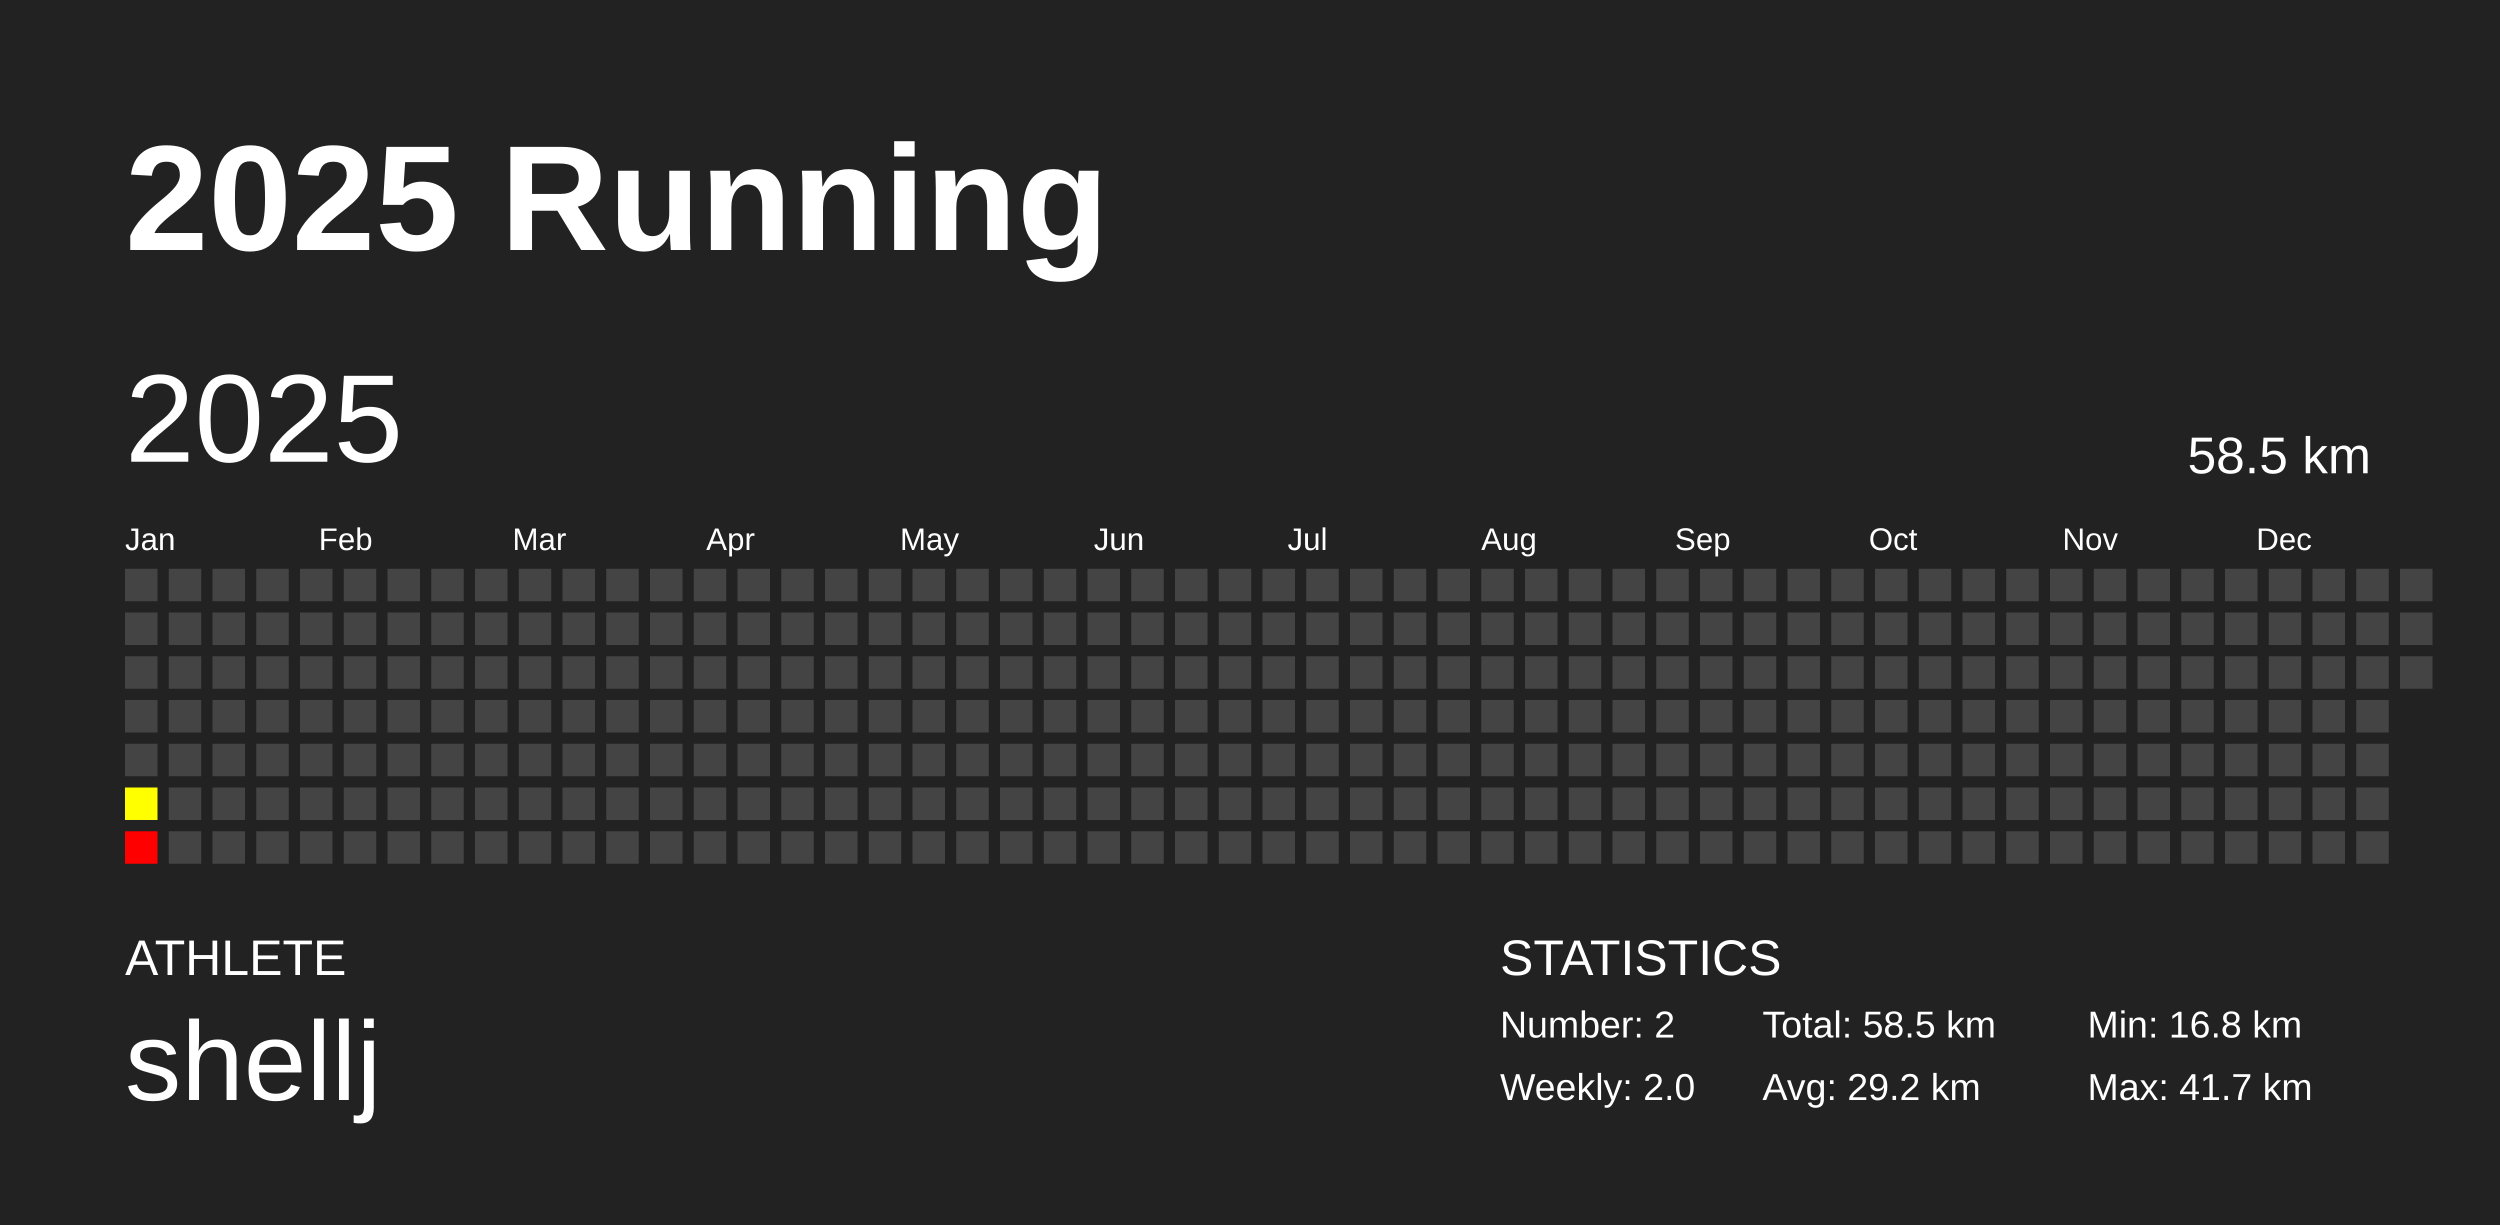
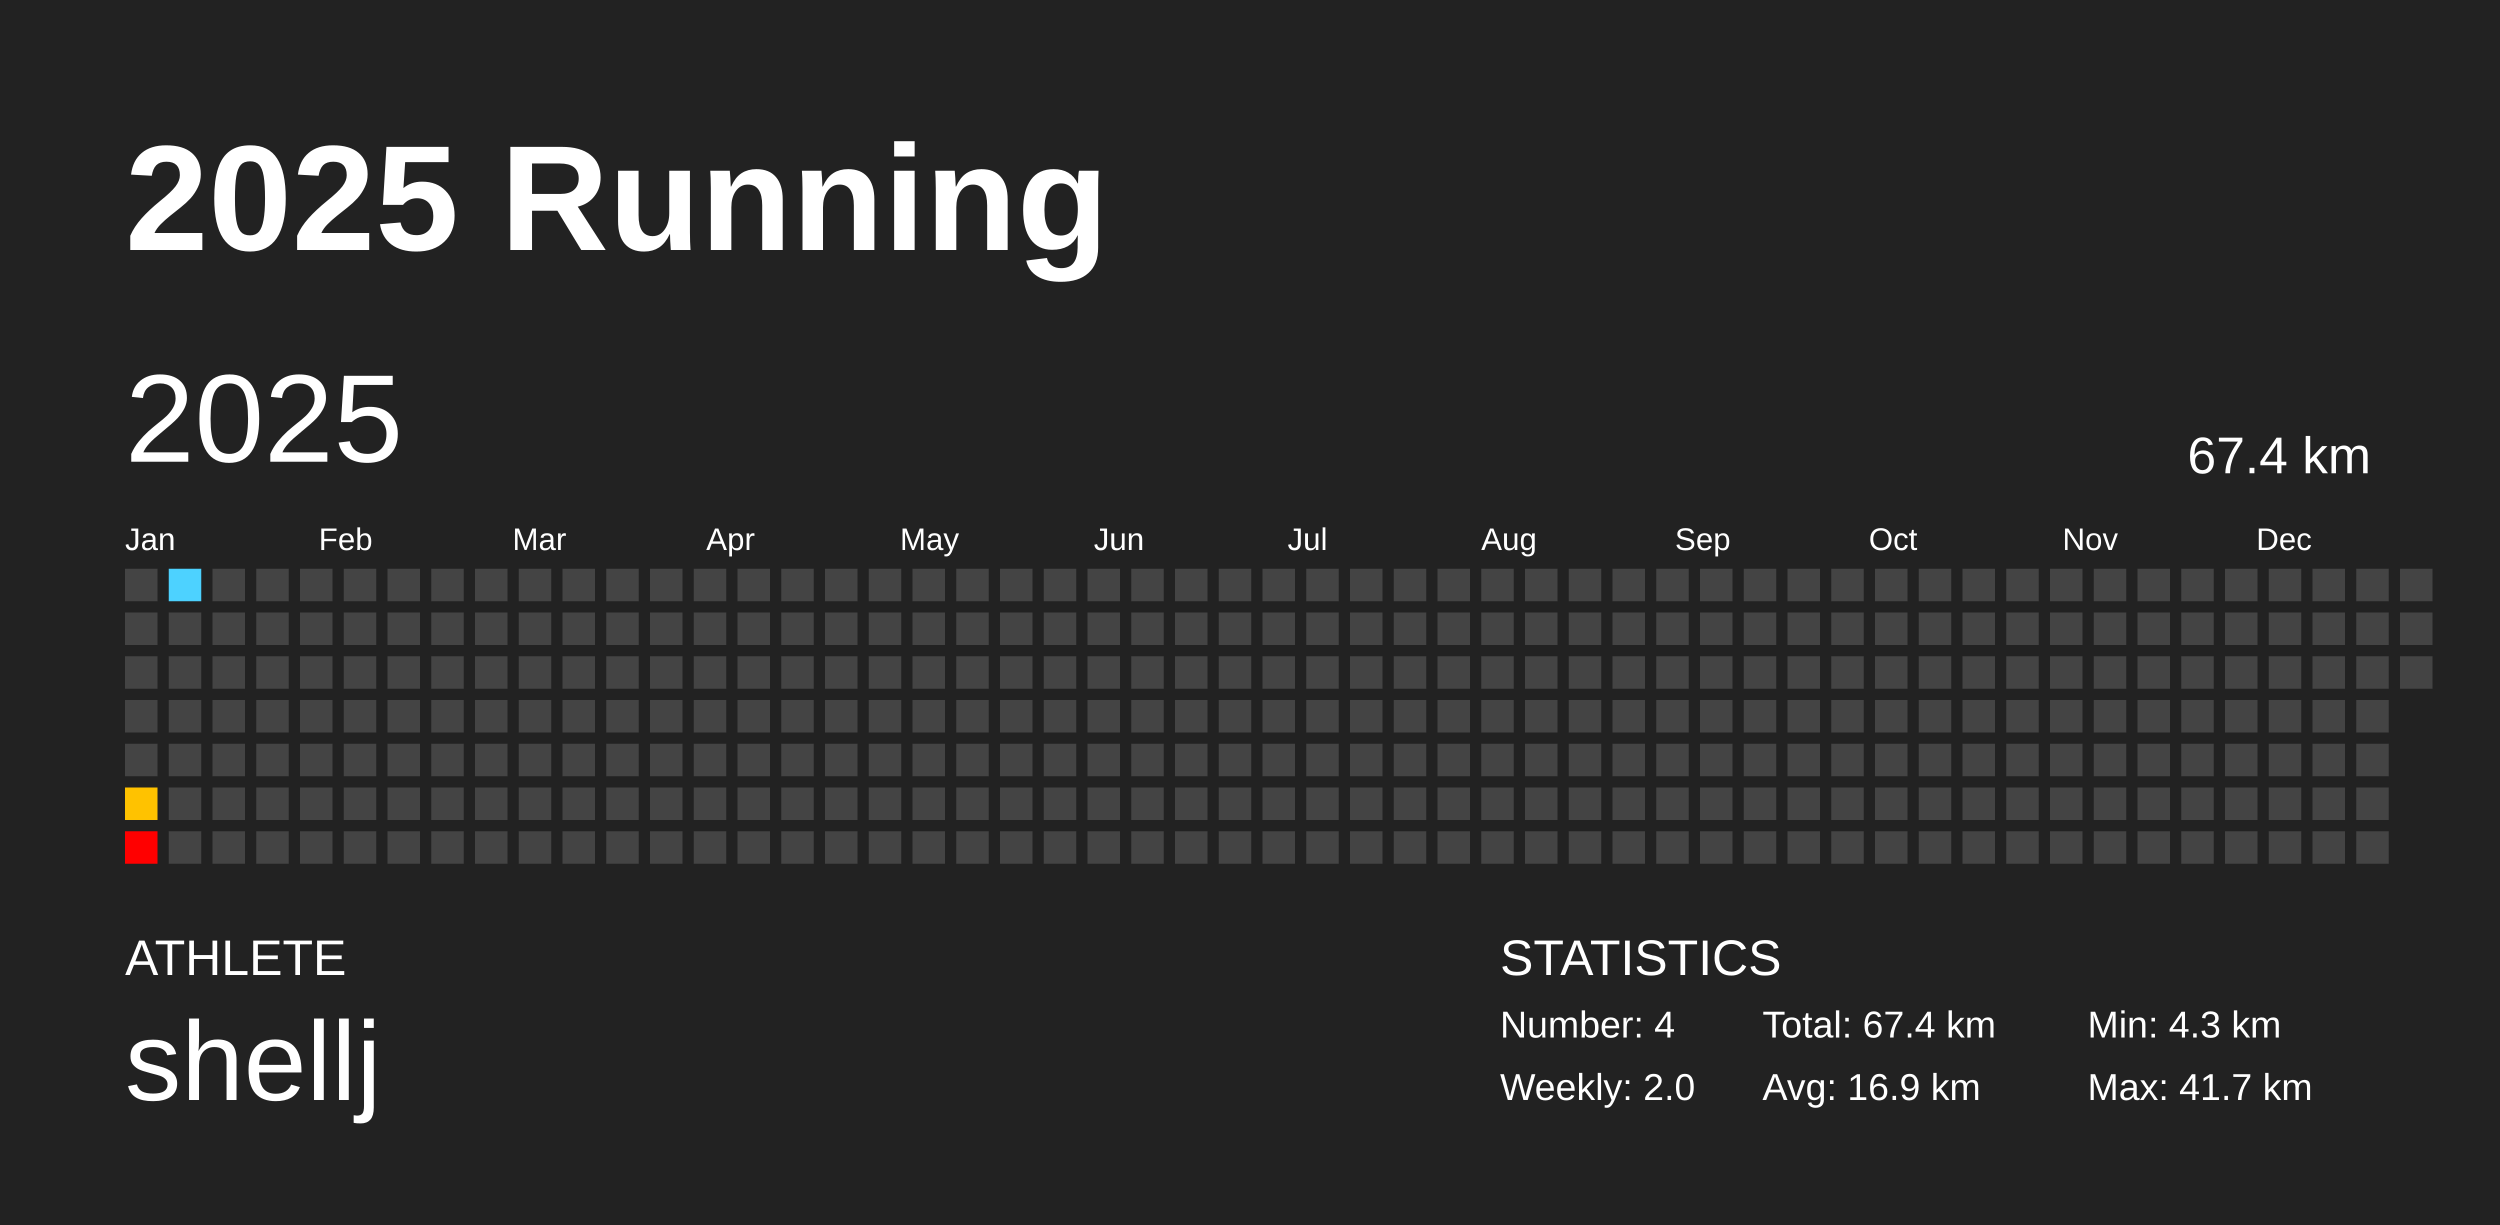
<svg xmlns="http://www.w3.org/2000/svg" baseProfile="full" height="98mm" version="1.1" viewBox="0,0,200,98" width="200mm">
  <defs />
  <rect fill="#222222" height="98" width="200" x="0" y="0" />
  <text fill="#FFFFFF" style="font-size:12px; font-family:Arial; font-weight:bold;" x="10" y="20">2025 Running</text>
  <text fill="#FFFFFF" style="font-size:4px; font-family:Arial" x="10" y="78">ATHLETE</text>
  <text fill="#FFFFFF" style="font-size:9px; font-family:Arial" x="10" y="88">shellj</text>
  <text fill="#FFFFFF" style="font-size:4px; font-family:Arial" x="120" y="78">STATISTICS</text>
-   <text fill="#FFFFFF" style="font-size:3px; font-family:Arial" x="120" y="83">Number: 2</text>
+   <text fill="#FFFFFF" style="font-size:3px; font-family:Arial" x="120" y="83">Number: 4</text>
  <text fill="#FFFFFF" style="font-size:3px; font-family:Arial" x="120" y="88">Weekly: 2.0</text>
-   <text fill="#FFFFFF" style="font-size:3px; font-family:Arial" x="141" y="83">Total: 58.5 km</text>
-   <text fill="#FFFFFF" style="font-size:3px; font-family:Arial" x="141" y="88">Avg: 29.2 km</text>
-   <text fill="#FFFFFF" style="font-size:3px; font-family:Arial" x="167" y="83">Min: 16.8 km</text>
+   <text fill="#FFFFFF" style="font-size:3px; font-family:Arial" x="141" y="83">Total: 67.4 km</text>
+   <text fill="#FFFFFF" style="font-size:3px; font-family:Arial" x="141" y="88">Avg: 16.9 km</text>
+   <text fill="#FFFFFF" style="font-size:3px; font-family:Arial" x="167" y="83">Min: 4.3 km</text>
  <text fill="#FFFFFF" style="font-size:3px; font-family:Arial" x="167" y="88">Max: 41.7 km</text>
  <text dominant-baseline="hanging" fill="#FFFFFF" style="font-size:10.0px; font-family:Arial;" x="10" y="30">2025</text>
-   <text dominant-baseline="hanging" fill="#FFFFFF" style="font-size:4.125px; font-family:Arial;" x="175" y="35">58.5 km</text>
+   <text dominant-baseline="hanging" fill="#FFFFFF" style="font-size:4.125px; font-family:Arial;" x="175" y="35">67.4 km</text>
  <text fill="#FFFFFF" style="font-size:2.5px; font-family:Arial" x="10.0" y="44">Jan</text>
  <text fill="#FFFFFF" style="font-size:2.5px; font-family:Arial" x="25.5" y="44">Feb</text>
  <text fill="#FFFFFF" style="font-size:2.5px; font-family:Arial" x="41.0" y="44">Mar</text>
  <text fill="#FFFFFF" style="font-size:2.5px; font-family:Arial" x="56.5" y="44">Apr</text>
  <text fill="#FFFFFF" style="font-size:2.5px; font-family:Arial" x="72.0" y="44">May</text>
  <text fill="#FFFFFF" style="font-size:2.5px; font-family:Arial" x="87.5" y="44">Jun</text>
  <text fill="#FFFFFF" style="font-size:2.5px; font-family:Arial" x="103.0" y="44">Jul</text>
  <text fill="#FFFFFF" style="font-size:2.5px; font-family:Arial" x="118.5" y="44">Aug</text>
  <text fill="#FFFFFF" style="font-size:2.5px; font-family:Arial" x="134.0" y="44">Sep</text>
  <text fill="#FFFFFF" style="font-size:2.5px; font-family:Arial" x="149.5" y="44">Oct</text>
  <text fill="#FFFFFF" style="font-size:2.5px; font-family:Arial" x="165.0" y="44">Nov</text>
  <text fill="#FFFFFF" style="font-size:2.5px; font-family:Arial" x="180.5" y="44">Dec</text>
  <rect fill="#444444" height="2.6" width="2.6" x="10.0" y="45.5" />
  <rect fill="#444444" height="2.6" width="2.6" x="10.0" y="49.0" />
  <rect fill="#444444" height="2.6" width="2.6" x="10.0" y="52.5" />
  <rect fill="#444444" height="2.6" width="2.6" x="10.0" y="56.0" />
  <rect fill="#444444" height="2.6" width="2.6" x="10.0" y="59.5" />
-   <rect fill="#ffff00" height="2.6" width="2.6" x="10.0" y="63.0" />
+   <rect fill="#ffc200" height="2.6" width="2.6" x="10.0" y="63.0" />
  <rect fill="red" height="2.6" width="2.6" x="10.0" y="66.5" />
-   <rect fill="#444444" height="2.6" width="2.6" x="13.5" y="45.5" />
+   <rect fill="#4dd2ff" height="2.6" width="2.6" x="13.5" y="45.5" />
  <rect fill="#444444" height="2.6" width="2.6" x="13.5" y="49.0" />
  <rect fill="#444444" height="2.6" width="2.6" x="13.5" y="52.5" />
  <rect fill="#444444" height="2.6" width="2.6" x="13.5" y="56.0" />
  <rect fill="#444444" height="2.6" width="2.6" x="13.5" y="59.5" />
  <rect fill="#444444" height="2.6" width="2.6" x="13.5" y="63.0" />
  <rect fill="#444444" height="2.6" width="2.6" x="13.5" y="66.5" />
  <rect fill="#444444" height="2.6" width="2.6" x="17.0" y="45.5" />
  <rect fill="#444444" height="2.6" width="2.6" x="17.0" y="49.0" />
  <rect fill="#444444" height="2.6" width="2.6" x="17.0" y="52.5" />
  <rect fill="#444444" height="2.6" width="2.6" x="17.0" y="56.0" />
  <rect fill="#444444" height="2.6" width="2.6" x="17.0" y="59.5" />
  <rect fill="#444444" height="2.6" width="2.6" x="17.0" y="63.0" />
  <rect fill="#444444" height="2.6" width="2.6" x="17.0" y="66.5" />
  <rect fill="#444444" height="2.6" width="2.6" x="20.5" y="45.5" />
  <rect fill="#444444" height="2.6" width="2.6" x="20.5" y="49.0" />
  <rect fill="#444444" height="2.6" width="2.6" x="20.5" y="52.5" />
  <rect fill="#444444" height="2.6" width="2.6" x="20.5" y="56.0" />
  <rect fill="#444444" height="2.6" width="2.6" x="20.5" y="59.5" />
  <rect fill="#444444" height="2.6" width="2.6" x="20.5" y="63.0" />
  <rect fill="#444444" height="2.6" width="2.6" x="20.5" y="66.5" />
  <rect fill="#444444" height="2.6" width="2.6" x="24.0" y="45.5" />
  <rect fill="#444444" height="2.6" width="2.6" x="24.0" y="49.0" />
  <rect fill="#444444" height="2.6" width="2.6" x="24.0" y="52.5" />
  <rect fill="#444444" height="2.6" width="2.6" x="24.0" y="56.0" />
  <rect fill="#444444" height="2.6" width="2.6" x="24.0" y="59.5" />
  <rect fill="#444444" height="2.6" width="2.6" x="24.0" y="63.0" />
  <rect fill="#444444" height="2.6" width="2.6" x="24.0" y="66.5" />
  <rect fill="#444444" height="2.6" width="2.6" x="27.5" y="45.5" />
  <rect fill="#444444" height="2.6" width="2.6" x="27.5" y="49.0" />
  <rect fill="#444444" height="2.6" width="2.6" x="27.5" y="52.5" />
  <rect fill="#444444" height="2.6" width="2.6" x="27.5" y="56.0" />
  <rect fill="#444444" height="2.6" width="2.6" x="27.5" y="59.5" />
  <rect fill="#444444" height="2.6" width="2.6" x="27.5" y="63.0" />
  <rect fill="#444444" height="2.6" width="2.6" x="27.5" y="66.5" />
  <rect fill="#444444" height="2.6" width="2.6" x="31.0" y="45.5" />
  <rect fill="#444444" height="2.6" width="2.6" x="31.0" y="49.0" />
  <rect fill="#444444" height="2.6" width="2.6" x="31.0" y="52.5" />
  <rect fill="#444444" height="2.6" width="2.6" x="31.0" y="56.0" />
  <rect fill="#444444" height="2.6" width="2.6" x="31.0" y="59.5" />
  <rect fill="#444444" height="2.6" width="2.6" x="31.0" y="63.0" />
  <rect fill="#444444" height="2.6" width="2.6" x="31.0" y="66.5" />
  <rect fill="#444444" height="2.6" width="2.6" x="34.5" y="45.5" />
  <rect fill="#444444" height="2.6" width="2.6" x="34.5" y="49.0" />
  <rect fill="#444444" height="2.6" width="2.6" x="34.5" y="52.5" />
  <rect fill="#444444" height="2.6" width="2.6" x="34.5" y="56.0" />
  <rect fill="#444444" height="2.6" width="2.6" x="34.5" y="59.5" />
  <rect fill="#444444" height="2.6" width="2.6" x="34.5" y="63.0" />
  <rect fill="#444444" height="2.6" width="2.6" x="34.5" y="66.5" />
  <rect fill="#444444" height="2.6" width="2.6" x="38.0" y="45.5" />
  <rect fill="#444444" height="2.6" width="2.6" x="38.0" y="49.0" />
  <rect fill="#444444" height="2.6" width="2.6" x="38.0" y="52.5" />
  <rect fill="#444444" height="2.6" width="2.6" x="38.0" y="56.0" />
  <rect fill="#444444" height="2.6" width="2.6" x="38.0" y="59.5" />
  <rect fill="#444444" height="2.6" width="2.6" x="38.0" y="63.0" />
  <rect fill="#444444" height="2.6" width="2.6" x="38.0" y="66.5" />
  <rect fill="#444444" height="2.6" width="2.6" x="41.5" y="45.5" />
  <rect fill="#444444" height="2.6" width="2.6" x="41.5" y="49.0" />
  <rect fill="#444444" height="2.6" width="2.6" x="41.5" y="52.5" />
  <rect fill="#444444" height="2.6" width="2.6" x="41.5" y="56.0" />
  <rect fill="#444444" height="2.6" width="2.6" x="41.5" y="59.5" />
  <rect fill="#444444" height="2.6" width="2.6" x="41.5" y="63.0" />
  <rect fill="#444444" height="2.6" width="2.6" x="41.5" y="66.5" />
  <rect fill="#444444" height="2.6" width="2.6" x="45.0" y="45.5" />
  <rect fill="#444444" height="2.6" width="2.6" x="45.0" y="49.0" />
  <rect fill="#444444" height="2.6" width="2.6" x="45.0" y="52.5" />
  <rect fill="#444444" height="2.6" width="2.6" x="45.0" y="56.0" />
  <rect fill="#444444" height="2.6" width="2.6" x="45.0" y="59.5" />
  <rect fill="#444444" height="2.6" width="2.6" x="45.0" y="63.0" />
  <rect fill="#444444" height="2.6" width="2.6" x="45.0" y="66.5" />
  <rect fill="#444444" height="2.6" width="2.6" x="48.5" y="45.5" />
  <rect fill="#444444" height="2.6" width="2.6" x="48.5" y="49.0" />
  <rect fill="#444444" height="2.6" width="2.6" x="48.5" y="52.5" />
  <rect fill="#444444" height="2.6" width="2.6" x="48.5" y="56.0" />
  <rect fill="#444444" height="2.6" width="2.6" x="48.5" y="59.5" />
  <rect fill="#444444" height="2.6" width="2.6" x="48.5" y="63.0" />
  <rect fill="#444444" height="2.6" width="2.6" x="48.5" y="66.5" />
  <rect fill="#444444" height="2.6" width="2.6" x="52.0" y="45.5" />
  <rect fill="#444444" height="2.6" width="2.6" x="52.0" y="49.0" />
  <rect fill="#444444" height="2.6" width="2.6" x="52.0" y="52.5" />
  <rect fill="#444444" height="2.6" width="2.6" x="52.0" y="56.0" />
  <rect fill="#444444" height="2.6" width="2.6" x="52.0" y="59.5" />
  <rect fill="#444444" height="2.6" width="2.6" x="52.0" y="63.0" />
  <rect fill="#444444" height="2.6" width="2.6" x="52.0" y="66.5" />
  <rect fill="#444444" height="2.6" width="2.6" x="55.5" y="45.5" />
  <rect fill="#444444" height="2.6" width="2.6" x="55.5" y="49.0" />
  <rect fill="#444444" height="2.6" width="2.6" x="55.5" y="52.5" />
  <rect fill="#444444" height="2.6" width="2.6" x="55.5" y="56.0" />
  <rect fill="#444444" height="2.6" width="2.6" x="55.5" y="59.5" />
  <rect fill="#444444" height="2.6" width="2.6" x="55.5" y="63.0" />
  <rect fill="#444444" height="2.6" width="2.6" x="55.5" y="66.5" />
  <rect fill="#444444" height="2.6" width="2.6" x="59.0" y="45.5" />
  <rect fill="#444444" height="2.6" width="2.6" x="59.0" y="49.0" />
  <rect fill="#444444" height="2.6" width="2.6" x="59.0" y="52.5" />
  <rect fill="#444444" height="2.6" width="2.6" x="59.0" y="56.0" />
  <rect fill="#444444" height="2.6" width="2.6" x="59.0" y="59.5" />
  <rect fill="#444444" height="2.6" width="2.6" x="59.0" y="63.0" />
  <rect fill="#444444" height="2.6" width="2.6" x="59.0" y="66.5" />
  <rect fill="#444444" height="2.6" width="2.6" x="62.5" y="45.5" />
  <rect fill="#444444" height="2.6" width="2.6" x="62.5" y="49.0" />
  <rect fill="#444444" height="2.6" width="2.6" x="62.5" y="52.5" />
  <rect fill="#444444" height="2.6" width="2.6" x="62.5" y="56.0" />
  <rect fill="#444444" height="2.6" width="2.6" x="62.5" y="59.5" />
  <rect fill="#444444" height="2.6" width="2.6" x="62.5" y="63.0" />
  <rect fill="#444444" height="2.6" width="2.6" x="62.5" y="66.5" />
  <rect fill="#444444" height="2.6" width="2.6" x="66.0" y="45.5" />
  <rect fill="#444444" height="2.6" width="2.6" x="66.0" y="49.0" />
  <rect fill="#444444" height="2.6" width="2.6" x="66.0" y="52.5" />
  <rect fill="#444444" height="2.6" width="2.6" x="66.0" y="56.0" />
  <rect fill="#444444" height="2.6" width="2.6" x="66.0" y="59.5" />
  <rect fill="#444444" height="2.6" width="2.6" x="66.0" y="63.0" />
  <rect fill="#444444" height="2.6" width="2.6" x="66.0" y="66.5" />
  <rect fill="#444444" height="2.6" width="2.6" x="69.5" y="45.5" />
  <rect fill="#444444" height="2.6" width="2.6" x="69.5" y="49.0" />
  <rect fill="#444444" height="2.6" width="2.6" x="69.5" y="52.5" />
  <rect fill="#444444" height="2.6" width="2.6" x="69.5" y="56.0" />
  <rect fill="#444444" height="2.6" width="2.6" x="69.5" y="59.5" />
  <rect fill="#444444" height="2.6" width="2.6" x="69.5" y="63.0" />
  <rect fill="#444444" height="2.6" width="2.6" x="69.5" y="66.5" />
  <rect fill="#444444" height="2.6" width="2.6" x="73.0" y="45.5" />
  <rect fill="#444444" height="2.6" width="2.6" x="73.0" y="49.0" />
  <rect fill="#444444" height="2.6" width="2.6" x="73.0" y="52.5" />
  <rect fill="#444444" height="2.6" width="2.6" x="73.0" y="56.0" />
  <rect fill="#444444" height="2.6" width="2.6" x="73.0" y="59.5" />
  <rect fill="#444444" height="2.6" width="2.6" x="73.0" y="63.0" />
  <rect fill="#444444" height="2.6" width="2.6" x="73.0" y="66.5" />
  <rect fill="#444444" height="2.6" width="2.6" x="76.5" y="45.5" />
  <rect fill="#444444" height="2.6" width="2.6" x="76.5" y="49.0" />
  <rect fill="#444444" height="2.6" width="2.6" x="76.5" y="52.5" />
  <rect fill="#444444" height="2.6" width="2.6" x="76.5" y="56.0" />
  <rect fill="#444444" height="2.6" width="2.6" x="76.5" y="59.5" />
  <rect fill="#444444" height="2.6" width="2.6" x="76.5" y="63.0" />
  <rect fill="#444444" height="2.6" width="2.6" x="76.5" y="66.5" />
  <rect fill="#444444" height="2.6" width="2.6" x="80.0" y="45.5" />
  <rect fill="#444444" height="2.6" width="2.6" x="80.0" y="49.0" />
  <rect fill="#444444" height="2.6" width="2.6" x="80.0" y="52.5" />
  <rect fill="#444444" height="2.6" width="2.6" x="80.0" y="56.0" />
  <rect fill="#444444" height="2.6" width="2.6" x="80.0" y="59.5" />
  <rect fill="#444444" height="2.6" width="2.6" x="80.0" y="63.0" />
  <rect fill="#444444" height="2.6" width="2.6" x="80.0" y="66.5" />
  <rect fill="#444444" height="2.6" width="2.6" x="83.5" y="45.5" />
  <rect fill="#444444" height="2.6" width="2.6" x="83.5" y="49.0" />
  <rect fill="#444444" height="2.6" width="2.6" x="83.5" y="52.5" />
  <rect fill="#444444" height="2.6" width="2.6" x="83.5" y="56.0" />
  <rect fill="#444444" height="2.6" width="2.6" x="83.5" y="59.5" />
  <rect fill="#444444" height="2.6" width="2.6" x="83.5" y="63.0" />
  <rect fill="#444444" height="2.6" width="2.6" x="83.5" y="66.5" />
  <rect fill="#444444" height="2.6" width="2.6" x="87.0" y="45.5" />
  <rect fill="#444444" height="2.6" width="2.6" x="87.0" y="49.0" />
  <rect fill="#444444" height="2.6" width="2.6" x="87.0" y="52.5" />
  <rect fill="#444444" height="2.6" width="2.6" x="87.0" y="56.0" />
  <rect fill="#444444" height="2.6" width="2.6" x="87.0" y="59.5" />
  <rect fill="#444444" height="2.6" width="2.6" x="87.0" y="63.0" />
  <rect fill="#444444" height="2.6" width="2.6" x="87.0" y="66.5" />
  <rect fill="#444444" height="2.6" width="2.6" x="90.5" y="45.5" />
  <rect fill="#444444" height="2.6" width="2.6" x="90.5" y="49.0" />
  <rect fill="#444444" height="2.6" width="2.6" x="90.5" y="52.5" />
  <rect fill="#444444" height="2.6" width="2.6" x="90.5" y="56.0" />
  <rect fill="#444444" height="2.6" width="2.6" x="90.5" y="59.5" />
  <rect fill="#444444" height="2.6" width="2.6" x="90.5" y="63.0" />
  <rect fill="#444444" height="2.6" width="2.6" x="90.5" y="66.5" />
  <rect fill="#444444" height="2.6" width="2.6" x="94.0" y="45.5" />
  <rect fill="#444444" height="2.6" width="2.6" x="94.0" y="49.0" />
  <rect fill="#444444" height="2.6" width="2.6" x="94.0" y="52.5" />
  <rect fill="#444444" height="2.6" width="2.6" x="94.0" y="56.0" />
  <rect fill="#444444" height="2.6" width="2.6" x="94.0" y="59.5" />
  <rect fill="#444444" height="2.6" width="2.6" x="94.0" y="63.0" />
  <rect fill="#444444" height="2.6" width="2.6" x="94.0" y="66.5" />
  <rect fill="#444444" height="2.6" width="2.6" x="97.5" y="45.5" />
  <rect fill="#444444" height="2.6" width="2.6" x="97.5" y="49.0" />
  <rect fill="#444444" height="2.6" width="2.6" x="97.5" y="52.5" />
  <rect fill="#444444" height="2.6" width="2.6" x="97.5" y="56.0" />
  <rect fill="#444444" height="2.6" width="2.6" x="97.5" y="59.5" />
  <rect fill="#444444" height="2.6" width="2.6" x="97.5" y="63.0" />
  <rect fill="#444444" height="2.6" width="2.6" x="97.5" y="66.5" />
  <rect fill="#444444" height="2.6" width="2.6" x="101.0" y="45.5" />
  <rect fill="#444444" height="2.6" width="2.6" x="101.0" y="49.0" />
  <rect fill="#444444" height="2.6" width="2.6" x="101.0" y="52.5" />
  <rect fill="#444444" height="2.6" width="2.6" x="101.0" y="56.0" />
  <rect fill="#444444" height="2.6" width="2.6" x="101.0" y="59.5" />
  <rect fill="#444444" height="2.6" width="2.6" x="101.0" y="63.0" />
  <rect fill="#444444" height="2.6" width="2.6" x="101.0" y="66.5" />
  <rect fill="#444444" height="2.6" width="2.6" x="104.5" y="45.5" />
  <rect fill="#444444" height="2.6" width="2.6" x="104.5" y="49.0" />
  <rect fill="#444444" height="2.6" width="2.6" x="104.5" y="52.5" />
  <rect fill="#444444" height="2.6" width="2.6" x="104.5" y="56.0" />
  <rect fill="#444444" height="2.6" width="2.6" x="104.5" y="59.5" />
  <rect fill="#444444" height="2.6" width="2.6" x="104.5" y="63.0" />
  <rect fill="#444444" height="2.6" width="2.6" x="104.5" y="66.5" />
  <rect fill="#444444" height="2.6" width="2.6" x="108.0" y="45.5" />
  <rect fill="#444444" height="2.6" width="2.6" x="108.0" y="49.0" />
  <rect fill="#444444" height="2.6" width="2.6" x="108.0" y="52.5" />
  <rect fill="#444444" height="2.6" width="2.6" x="108.0" y="56.0" />
  <rect fill="#444444" height="2.6" width="2.6" x="108.0" y="59.5" />
  <rect fill="#444444" height="2.6" width="2.6" x="108.0" y="63.0" />
  <rect fill="#444444" height="2.6" width="2.6" x="108.0" y="66.5" />
  <rect fill="#444444" height="2.6" width="2.6" x="111.5" y="45.5" />
  <rect fill="#444444" height="2.6" width="2.6" x="111.5" y="49.0" />
  <rect fill="#444444" height="2.6" width="2.6" x="111.5" y="52.5" />
  <rect fill="#444444" height="2.6" width="2.6" x="111.5" y="56.0" />
  <rect fill="#444444" height="2.6" width="2.6" x="111.5" y="59.5" />
  <rect fill="#444444" height="2.6" width="2.6" x="111.5" y="63.0" />
  <rect fill="#444444" height="2.6" width="2.6" x="111.5" y="66.5" />
  <rect fill="#444444" height="2.6" width="2.6" x="115.0" y="45.5" />
  <rect fill="#444444" height="2.6" width="2.6" x="115.0" y="49.0" />
  <rect fill="#444444" height="2.6" width="2.6" x="115.0" y="52.5" />
  <rect fill="#444444" height="2.6" width="2.6" x="115.0" y="56.0" />
  <rect fill="#444444" height="2.6" width="2.6" x="115.0" y="59.5" />
  <rect fill="#444444" height="2.6" width="2.6" x="115.0" y="63.0" />
  <rect fill="#444444" height="2.6" width="2.6" x="115.0" y="66.5" />
  <rect fill="#444444" height="2.6" width="2.6" x="118.5" y="45.5" />
  <rect fill="#444444" height="2.6" width="2.6" x="118.5" y="49.0" />
  <rect fill="#444444" height="2.6" width="2.6" x="118.5" y="52.5" />
  <rect fill="#444444" height="2.6" width="2.6" x="118.5" y="56.0" />
  <rect fill="#444444" height="2.6" width="2.6" x="118.5" y="59.5" />
  <rect fill="#444444" height="2.6" width="2.6" x="118.5" y="63.0" />
  <rect fill="#444444" height="2.6" width="2.6" x="118.5" y="66.5" />
  <rect fill="#444444" height="2.6" width="2.6" x="122.0" y="45.5" />
  <rect fill="#444444" height="2.6" width="2.6" x="122.0" y="49.0" />
  <rect fill="#444444" height="2.6" width="2.6" x="122.0" y="52.5" />
  <rect fill="#444444" height="2.6" width="2.6" x="122.0" y="56.0" />
  <rect fill="#444444" height="2.6" width="2.6" x="122.0" y="59.5" />
  <rect fill="#444444" height="2.6" width="2.6" x="122.0" y="63.0" />
  <rect fill="#444444" height="2.6" width="2.6" x="122.0" y="66.5" />
  <rect fill="#444444" height="2.6" width="2.6" x="125.5" y="45.5" />
  <rect fill="#444444" height="2.6" width="2.6" x="125.5" y="49.0" />
  <rect fill="#444444" height="2.6" width="2.6" x="125.5" y="52.5" />
  <rect fill="#444444" height="2.6" width="2.6" x="125.5" y="56.0" />
  <rect fill="#444444" height="2.6" width="2.6" x="125.5" y="59.5" />
  <rect fill="#444444" height="2.6" width="2.6" x="125.5" y="63.0" />
  <rect fill="#444444" height="2.6" width="2.6" x="125.5" y="66.5" />
  <rect fill="#444444" height="2.6" width="2.6" x="129.0" y="45.5" />
  <rect fill="#444444" height="2.6" width="2.6" x="129.0" y="49.0" />
  <rect fill="#444444" height="2.6" width="2.6" x="129.0" y="52.5" />
  <rect fill="#444444" height="2.6" width="2.6" x="129.0" y="56.0" />
  <rect fill="#444444" height="2.6" width="2.6" x="129.0" y="59.5" />
  <rect fill="#444444" height="2.6" width="2.6" x="129.0" y="63.0" />
  <rect fill="#444444" height="2.6" width="2.6" x="129.0" y="66.5" />
  <rect fill="#444444" height="2.6" width="2.6" x="132.5" y="45.5" />
  <rect fill="#444444" height="2.6" width="2.6" x="132.5" y="49.0" />
  <rect fill="#444444" height="2.6" width="2.6" x="132.5" y="52.5" />
  <rect fill="#444444" height="2.6" width="2.6" x="132.5" y="56.0" />
  <rect fill="#444444" height="2.6" width="2.6" x="132.5" y="59.5" />
  <rect fill="#444444" height="2.6" width="2.6" x="132.5" y="63.0" />
  <rect fill="#444444" height="2.6" width="2.6" x="132.5" y="66.5" />
  <rect fill="#444444" height="2.6" width="2.6" x="136.0" y="45.5" />
  <rect fill="#444444" height="2.6" width="2.6" x="136.0" y="49.0" />
  <rect fill="#444444" height="2.6" width="2.6" x="136.0" y="52.5" />
  <rect fill="#444444" height="2.6" width="2.6" x="136.0" y="56.0" />
  <rect fill="#444444" height="2.6" width="2.6" x="136.0" y="59.5" />
  <rect fill="#444444" height="2.6" width="2.6" x="136.0" y="63.0" />
  <rect fill="#444444" height="2.6" width="2.6" x="136.0" y="66.5" />
  <rect fill="#444444" height="2.6" width="2.6" x="139.5" y="45.5" />
  <rect fill="#444444" height="2.6" width="2.6" x="139.5" y="49.0" />
  <rect fill="#444444" height="2.6" width="2.6" x="139.5" y="52.5" />
  <rect fill="#444444" height="2.6" width="2.6" x="139.5" y="56.0" />
  <rect fill="#444444" height="2.6" width="2.6" x="139.5" y="59.5" />
  <rect fill="#444444" height="2.6" width="2.6" x="139.5" y="63.0" />
  <rect fill="#444444" height="2.6" width="2.6" x="139.5" y="66.5" />
  <rect fill="#444444" height="2.6" width="2.6" x="143.0" y="45.5" />
  <rect fill="#444444" height="2.6" width="2.6" x="143.0" y="49.0" />
  <rect fill="#444444" height="2.6" width="2.6" x="143.0" y="52.5" />
  <rect fill="#444444" height="2.6" width="2.6" x="143.0" y="56.0" />
  <rect fill="#444444" height="2.6" width="2.6" x="143.0" y="59.5" />
  <rect fill="#444444" height="2.6" width="2.6" x="143.0" y="63.0" />
  <rect fill="#444444" height="2.6" width="2.6" x="143.0" y="66.5" />
  <rect fill="#444444" height="2.6" width="2.6" x="146.5" y="45.5" />
  <rect fill="#444444" height="2.6" width="2.6" x="146.5" y="49.0" />
  <rect fill="#444444" height="2.6" width="2.6" x="146.5" y="52.5" />
  <rect fill="#444444" height="2.6" width="2.6" x="146.5" y="56.0" />
  <rect fill="#444444" height="2.6" width="2.6" x="146.5" y="59.5" />
  <rect fill="#444444" height="2.6" width="2.6" x="146.5" y="63.0" />
  <rect fill="#444444" height="2.6" width="2.6" x="146.5" y="66.5" />
  <rect fill="#444444" height="2.6" width="2.6" x="150.0" y="45.5" />
  <rect fill="#444444" height="2.6" width="2.6" x="150.0" y="49.0" />
  <rect fill="#444444" height="2.6" width="2.6" x="150.0" y="52.5" />
  <rect fill="#444444" height="2.6" width="2.6" x="150.0" y="56.0" />
  <rect fill="#444444" height="2.6" width="2.6" x="150.0" y="59.5" />
  <rect fill="#444444" height="2.6" width="2.6" x="150.0" y="63.0" />
  <rect fill="#444444" height="2.6" width="2.6" x="150.0" y="66.5" />
  <rect fill="#444444" height="2.6" width="2.6" x="153.5" y="45.5" />
  <rect fill="#444444" height="2.6" width="2.6" x="153.5" y="49.0" />
  <rect fill="#444444" height="2.6" width="2.6" x="153.5" y="52.5" />
  <rect fill="#444444" height="2.6" width="2.6" x="153.5" y="56.0" />
  <rect fill="#444444" height="2.6" width="2.6" x="153.5" y="59.5" />
  <rect fill="#444444" height="2.6" width="2.6" x="153.5" y="63.0" />
  <rect fill="#444444" height="2.6" width="2.6" x="153.5" y="66.5" />
  <rect fill="#444444" height="2.6" width="2.6" x="157.0" y="45.5" />
  <rect fill="#444444" height="2.6" width="2.6" x="157.0" y="49.0" />
  <rect fill="#444444" height="2.6" width="2.6" x="157.0" y="52.5" />
  <rect fill="#444444" height="2.6" width="2.6" x="157.0" y="56.0" />
  <rect fill="#444444" height="2.6" width="2.6" x="157.0" y="59.5" />
  <rect fill="#444444" height="2.6" width="2.6" x="157.0" y="63.0" />
  <rect fill="#444444" height="2.6" width="2.6" x="157.0" y="66.5" />
  <rect fill="#444444" height="2.6" width="2.6" x="160.5" y="45.5" />
  <rect fill="#444444" height="2.6" width="2.6" x="160.5" y="49.0" />
  <rect fill="#444444" height="2.6" width="2.6" x="160.5" y="52.5" />
  <rect fill="#444444" height="2.6" width="2.6" x="160.5" y="56.0" />
  <rect fill="#444444" height="2.6" width="2.6" x="160.5" y="59.5" />
  <rect fill="#444444" height="2.6" width="2.6" x="160.5" y="63.0" />
  <rect fill="#444444" height="2.6" width="2.6" x="160.5" y="66.5" />
  <rect fill="#444444" height="2.6" width="2.6" x="164.0" y="45.5" />
  <rect fill="#444444" height="2.6" width="2.6" x="164.0" y="49.0" />
  <rect fill="#444444" height="2.6" width="2.6" x="164.0" y="52.5" />
  <rect fill="#444444" height="2.6" width="2.6" x="164.0" y="56.0" />
  <rect fill="#444444" height="2.6" width="2.6" x="164.0" y="59.5" />
  <rect fill="#444444" height="2.6" width="2.6" x="164.0" y="63.0" />
  <rect fill="#444444" height="2.6" width="2.6" x="164.0" y="66.5" />
  <rect fill="#444444" height="2.6" width="2.6" x="167.5" y="45.5" />
  <rect fill="#444444" height="2.6" width="2.6" x="167.5" y="49.0" />
  <rect fill="#444444" height="2.6" width="2.6" x="167.5" y="52.5" />
  <rect fill="#444444" height="2.6" width="2.6" x="167.5" y="56.0" />
  <rect fill="#444444" height="2.6" width="2.6" x="167.5" y="59.5" />
  <rect fill="#444444" height="2.6" width="2.6" x="167.5" y="63.0" />
  <rect fill="#444444" height="2.6" width="2.6" x="167.5" y="66.5" />
  <rect fill="#444444" height="2.6" width="2.6" x="171.0" y="45.5" />
  <rect fill="#444444" height="2.6" width="2.6" x="171.0" y="49.0" />
  <rect fill="#444444" height="2.6" width="2.6" x="171.0" y="52.5" />
  <rect fill="#444444" height="2.6" width="2.6" x="171.0" y="56.0" />
  <rect fill="#444444" height="2.6" width="2.6" x="171.0" y="59.5" />
  <rect fill="#444444" height="2.6" width="2.6" x="171.0" y="63.0" />
  <rect fill="#444444" height="2.6" width="2.6" x="171.0" y="66.5" />
  <rect fill="#444444" height="2.6" width="2.6" x="174.5" y="45.5" />
  <rect fill="#444444" height="2.6" width="2.6" x="174.5" y="49.0" />
  <rect fill="#444444" height="2.6" width="2.6" x="174.5" y="52.5" />
  <rect fill="#444444" height="2.6" width="2.6" x="174.5" y="56.0" />
  <rect fill="#444444" height="2.6" width="2.6" x="174.5" y="59.5" />
  <rect fill="#444444" height="2.6" width="2.6" x="174.5" y="63.0" />
  <rect fill="#444444" height="2.6" width="2.6" x="174.5" y="66.5" />
  <rect fill="#444444" height="2.6" width="2.6" x="178.0" y="45.5" />
  <rect fill="#444444" height="2.6" width="2.6" x="178.0" y="49.0" />
  <rect fill="#444444" height="2.6" width="2.6" x="178.0" y="52.5" />
  <rect fill="#444444" height="2.6" width="2.6" x="178.0" y="56.0" />
  <rect fill="#444444" height="2.6" width="2.6" x="178.0" y="59.5" />
  <rect fill="#444444" height="2.6" width="2.6" x="178.0" y="63.0" />
  <rect fill="#444444" height="2.6" width="2.6" x="178.0" y="66.5" />
  <rect fill="#444444" height="2.6" width="2.6" x="181.5" y="45.5" />
  <rect fill="#444444" height="2.6" width="2.6" x="181.5" y="49.0" />
  <rect fill="#444444" height="2.6" width="2.6" x="181.5" y="52.5" />
  <rect fill="#444444" height="2.6" width="2.6" x="181.5" y="56.0" />
  <rect fill="#444444" height="2.6" width="2.6" x="181.5" y="59.5" />
  <rect fill="#444444" height="2.6" width="2.6" x="181.5" y="63.0" />
  <rect fill="#444444" height="2.6" width="2.6" x="181.5" y="66.5" />
  <rect fill="#444444" height="2.6" width="2.6" x="185.0" y="45.5" />
  <rect fill="#444444" height="2.6" width="2.6" x="185.0" y="49.0" />
  <rect fill="#444444" height="2.6" width="2.6" x="185.0" y="52.5" />
  <rect fill="#444444" height="2.6" width="2.6" x="185.0" y="56.0" />
  <rect fill="#444444" height="2.6" width="2.6" x="185.0" y="59.5" />
  <rect fill="#444444" height="2.6" width="2.6" x="185.0" y="63.0" />
  <rect fill="#444444" height="2.6" width="2.6" x="185.0" y="66.5" />
  <rect fill="#444444" height="2.6" width="2.6" x="188.5" y="45.5" />
  <rect fill="#444444" height="2.6" width="2.6" x="188.5" y="49.0" />
  <rect fill="#444444" height="2.6" width="2.6" x="188.5" y="52.5" />
  <rect fill="#444444" height="2.6" width="2.6" x="188.5" y="56.0" />
  <rect fill="#444444" height="2.6" width="2.6" x="188.5" y="59.5" />
  <rect fill="#444444" height="2.6" width="2.6" x="188.5" y="63.0" />
  <rect fill="#444444" height="2.6" width="2.6" x="188.5" y="66.5" />
  <rect fill="#444444" height="2.6" width="2.6" x="192.0" y="45.5" />
  <rect fill="#444444" height="2.6" width="2.6" x="192.0" y="49.0" />
  <rect fill="#444444" height="2.6" width="2.6" x="192.0" y="52.5" />
</svg>
